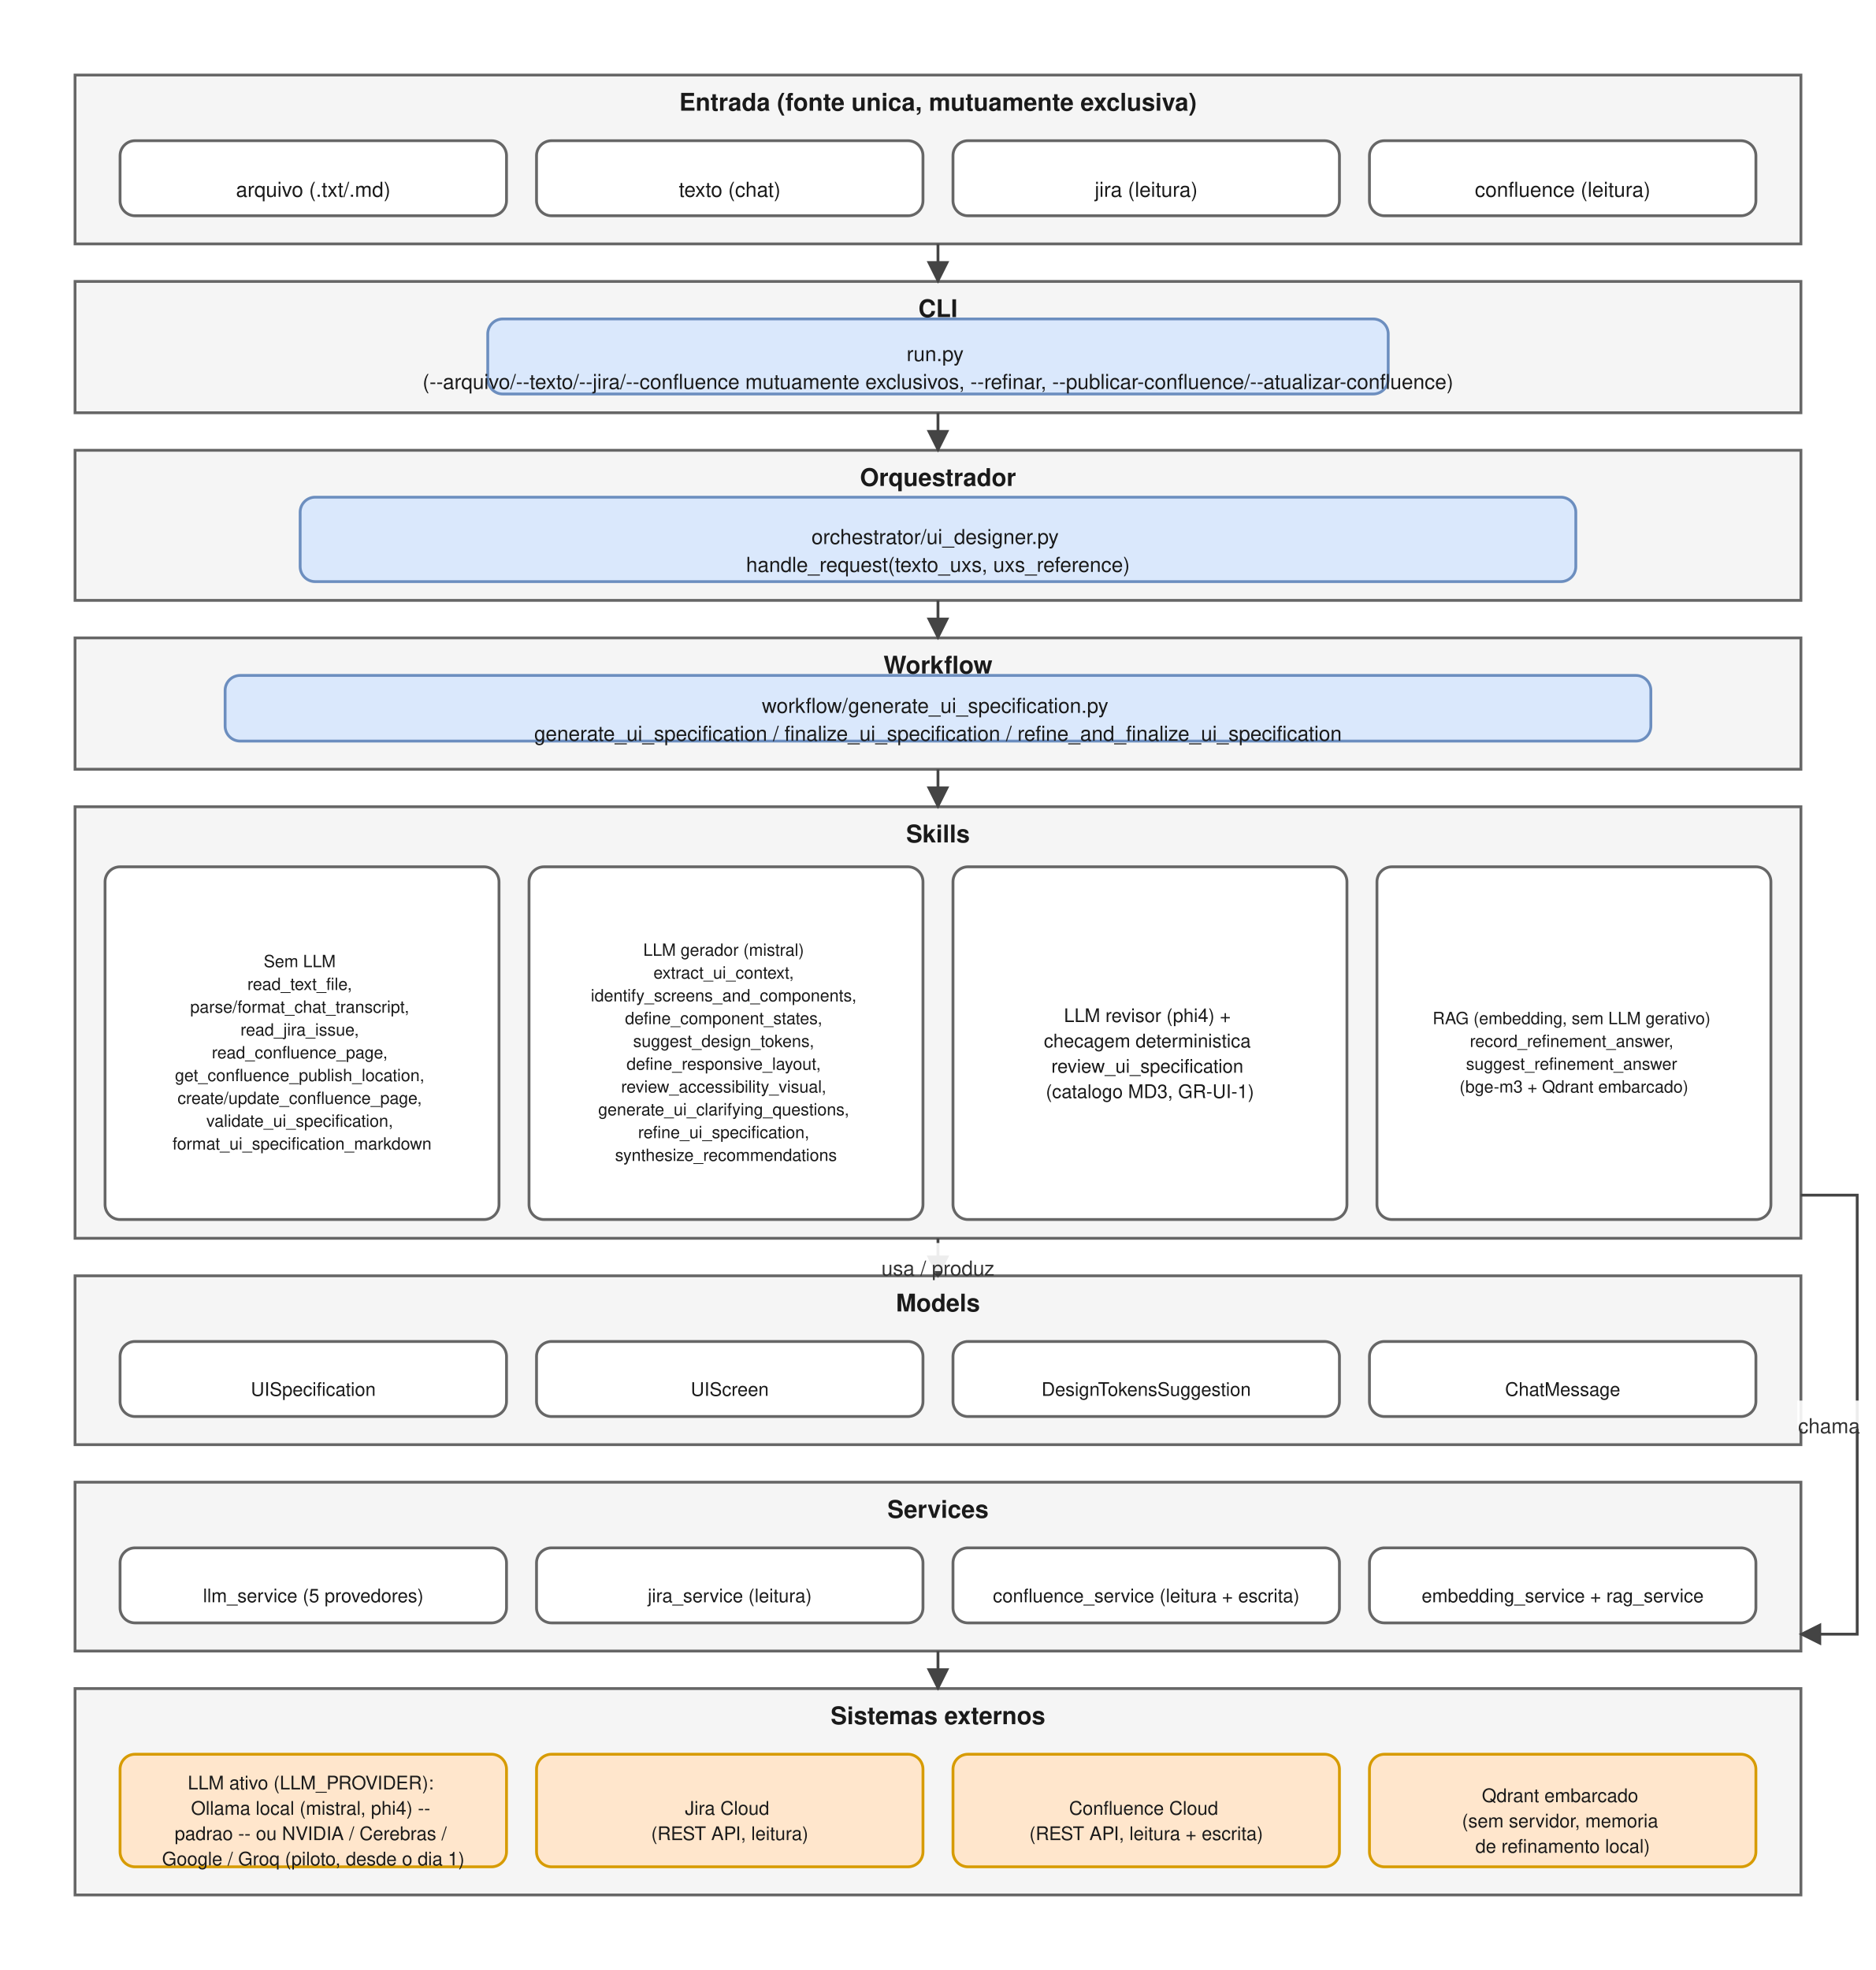
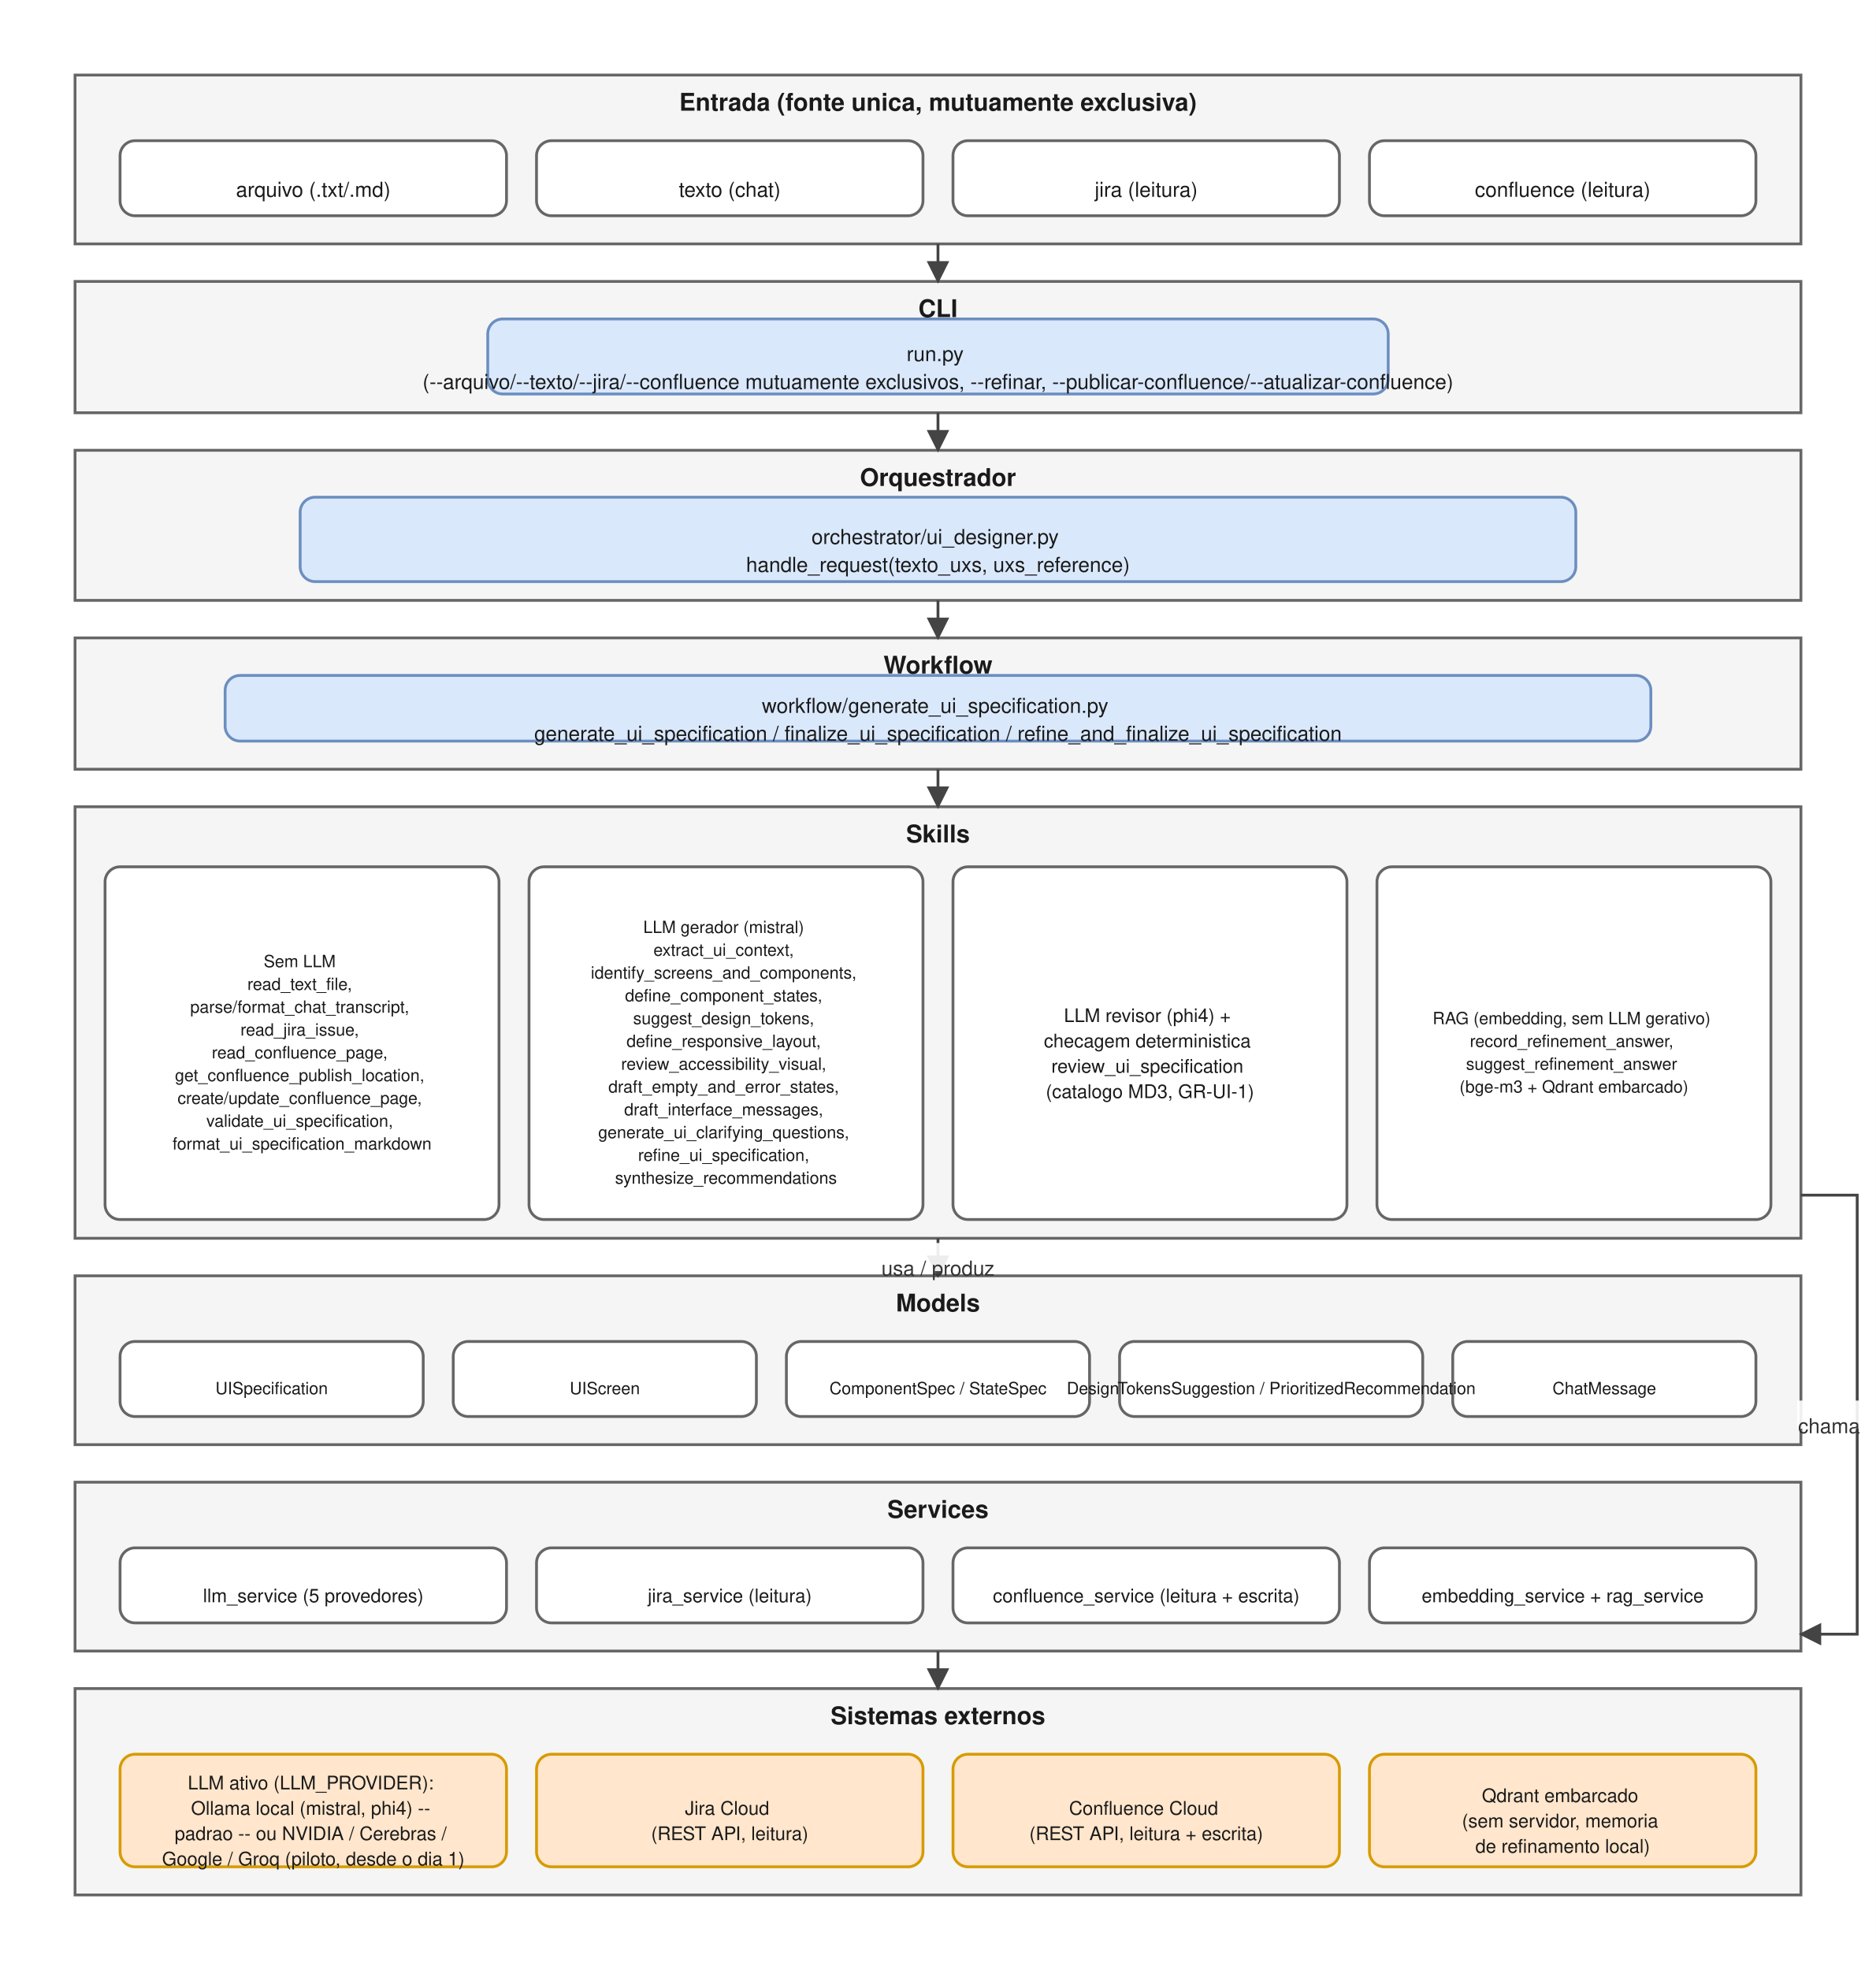
<svg xmlns="http://www.w3.org/2000/svg" viewBox="0 0 1000 1050" width="1000" height="1050">
  <rect x="0" y="0" width="1000" height="1050" fill="#ffffff" />
  <defs>
    <marker id="arrow" viewBox="0 0 10 10" refX="9" refY="5" markerWidth="8" markerHeight="8" orient="auto-start-reverse">
      <path d="M0,0 L10,5 L0,10 z" fill="#444444" />
    </marker>
  </defs>
  <rect x="40.0" y="40.0" width="920.0" height="90.0" rx="0" ry="0" fill="#f5f5f5" stroke="#666666" stroke-width="1.5" />
  <rect x="64.0" y="75.0" width="206.0" height="40.0" rx="8" ry="8" fill="#ffffff" stroke="#666666" stroke-width="1.5" />
  <rect x="286.0" y="75.0" width="206.0" height="40.0" rx="8" ry="8" fill="#ffffff" stroke="#666666" stroke-width="1.5" />
  <rect x="508.0" y="75.0" width="206.0" height="40.0" rx="8" ry="8" fill="#ffffff" stroke="#666666" stroke-width="1.5" />
  <rect x="730.0" y="75.0" width="206.0" height="40.0" rx="8" ry="8" fill="#ffffff" stroke="#666666" stroke-width="1.5" />
  <rect x="40.0" y="150.0" width="920.0" height="70.0" rx="0" ry="0" fill="#f5f5f5" stroke="#666666" stroke-width="1.5" />
  <rect x="260.0" y="170.0" width="480.0" height="40.0" rx="8" ry="8" fill="#dae8fc" stroke="#6c8ebf" stroke-width="1.5" />
  <rect x="40.0" y="240.0" width="920.0" height="80.0" rx="0" ry="0" fill="#f5f5f5" stroke="#666666" stroke-width="1.5" />
  <rect x="160.0" y="265.0" width="680.0" height="45.0" rx="8" ry="8" fill="#dae8fc" stroke="#6c8ebf" stroke-width="1.5" />
  <rect x="40.0" y="340.0" width="920.0" height="70.0" rx="0" ry="0" fill="#f5f5f5" stroke="#666666" stroke-width="1.5" />
  <rect x="120.0" y="360.0" width="760.0" height="35.0" rx="8" ry="8" fill="#dae8fc" stroke="#6c8ebf" stroke-width="1.5" />
  <rect x="40.0" y="430.0" width="920.0" height="230.0" rx="0" ry="0" fill="#f5f5f5" stroke="#666666" stroke-width="1.5" />
  <rect x="56.0" y="462.0" width="210.0" height="188.0" rx="8" ry="8" fill="#ffffff" stroke="#666666" stroke-width="1.5" />
  <rect x="282.0" y="462.0" width="210.0" height="188.0" rx="8" ry="8" fill="#ffffff" stroke="#666666" stroke-width="1.5" />
  <rect x="508.0" y="462.0" width="210.0" height="188.0" rx="8" ry="8" fill="#ffffff" stroke="#666666" stroke-width="1.5" />
  <rect x="734.0" y="462.0" width="210.0" height="188.0" rx="8" ry="8" fill="#ffffff" stroke="#666666" stroke-width="1.5" />
  <rect x="40.0" y="680.0" width="920.0" height="90.0" rx="0" ry="0" fill="#f5f5f5" stroke="#666666" stroke-width="1.5" />
-   <rect x="64.0" y="715.0" width="206.0" height="40.0" rx="8" ry="8" fill="#ffffff" stroke="#666666" stroke-width="1.5" />
-   <rect x="286.0" y="715.0" width="206.0" height="40.0" rx="8" ry="8" fill="#ffffff" stroke="#666666" stroke-width="1.5" />
-   <rect x="508.0" y="715.0" width="206.0" height="40.0" rx="8" ry="8" fill="#ffffff" stroke="#666666" stroke-width="1.5" />
-   <rect x="730.0" y="715.0" width="206.0" height="40.0" rx="8" ry="8" fill="#ffffff" stroke="#666666" stroke-width="1.5" />
+   <rect x="64.0" y="715.0" width="161.6" height="40.0" rx="8" ry="8" fill="#ffffff" stroke="#666666" stroke-width="1.5" />
+   <rect x="241.6" y="715.0" width="161.6" height="40.0" rx="8" ry="8" fill="#ffffff" stroke="#666666" stroke-width="1.5" />
+   <rect x="419.2" y="715.0" width="161.6" height="40.0" rx="8" ry="8" fill="#ffffff" stroke="#666666" stroke-width="1.5" />
+   <rect x="596.8" y="715.0" width="161.6" height="40.0" rx="8" ry="8" fill="#ffffff" stroke="#666666" stroke-width="1.5" />
+   <rect x="774.4" y="715.0" width="161.6" height="40.0" rx="8" ry="8" fill="#ffffff" stroke="#666666" stroke-width="1.5" />
  <rect x="40.0" y="790.0" width="920.0" height="90.0" rx="0" ry="0" fill="#f5f5f5" stroke="#666666" stroke-width="1.5" />
  <rect x="64.0" y="825.0" width="206.0" height="40.0" rx="8" ry="8" fill="#ffffff" stroke="#666666" stroke-width="1.5" />
  <rect x="286.0" y="825.0" width="206.0" height="40.0" rx="8" ry="8" fill="#ffffff" stroke="#666666" stroke-width="1.5" />
  <rect x="508.0" y="825.0" width="206.0" height="40.0" rx="8" ry="8" fill="#ffffff" stroke="#666666" stroke-width="1.5" />
  <rect x="730.0" y="825.0" width="206.0" height="40.0" rx="8" ry="8" fill="#ffffff" stroke="#666666" stroke-width="1.5" />
  <rect x="40.0" y="900.0" width="920.0" height="110.0" rx="0" ry="0" fill="#f5f5f5" stroke="#666666" stroke-width="1.5" />
  <rect x="64.0" y="935.0" width="206.0" height="60.0" rx="8" ry="8" fill="#ffe6cc" stroke="#d79b00" stroke-width="1.5" />
  <rect x="286.0" y="935.0" width="206.0" height="60.0" rx="8" ry="8" fill="#ffe6cc" stroke="#d79b00" stroke-width="1.5" />
  <rect x="508.0" y="935.0" width="206.0" height="60.0" rx="8" ry="8" fill="#ffe6cc" stroke="#d79b00" stroke-width="1.5" />
  <rect x="730.0" y="935.0" width="206.0" height="60.0" rx="8" ry="8" fill="#ffe6cc" stroke="#d79b00" stroke-width="1.5" />
  <text x="500.0" y="59.00" text-anchor="middle" font-size="13" font-weight="bold" font-family="Helvetica,Arial,sans-serif" fill="#1a1a1a">Entrada (fonte unica, mutuamente exclusiva)</text>
  <text x="167.0" y="104.90" text-anchor="middle" font-size="11" font-family="Helvetica,Arial,sans-serif" fill="#1a1a1a">
    <tspan x="167.0" dy="0.00">arquivo (.txt/.md)</tspan>
  </text>
  <text x="389.0" y="104.90" text-anchor="middle" font-size="11" font-family="Helvetica,Arial,sans-serif" fill="#1a1a1a">
    <tspan x="389.0" dy="0.00">texto (chat)</tspan>
  </text>
  <text x="611.0" y="104.90" text-anchor="middle" font-size="11" font-family="Helvetica,Arial,sans-serif" fill="#1a1a1a">
    <tspan x="611.0" dy="0.00">jira (leitura)</tspan>
  </text>
  <text x="833.0" y="104.90" text-anchor="middle" font-size="11" font-family="Helvetica,Arial,sans-serif" fill="#1a1a1a">
    <tspan x="833.0" dy="0.00">confluence (leitura)</tspan>
  </text>
  <text x="500.0" y="169.00" text-anchor="middle" font-size="13" font-weight="bold" font-family="Helvetica,Arial,sans-serif" fill="#1a1a1a">CLI</text>
  <text x="500.0" y="192.47" text-anchor="middle" font-size="11" font-family="Helvetica,Arial,sans-serif" fill="#1a1a1a">
    <tspan x="500.0" dy="0.00">run.py</tspan>
    <tspan x="500.0" dy="14.85">(--arquivo/--texto/--jira/--confluence mutuamente exclusivos, --refinar, --publicar-confluence/--atualizar-confluence)</tspan>
  </text>
  <text x="500.0" y="259.00" text-anchor="middle" font-size="13" font-weight="bold" font-family="Helvetica,Arial,sans-serif" fill="#1a1a1a">Orquestrador</text>
  <text x="500.0" y="289.97" text-anchor="middle" font-size="11" font-family="Helvetica,Arial,sans-serif" fill="#1a1a1a">
    <tspan x="500.0" dy="0.00">orchestrator/ui_designer.py</tspan>
    <tspan x="500.0" dy="14.85">handle_request(texto_uxs, uxs_reference)</tspan>
  </text>
  <text x="500.0" y="359.00" text-anchor="middle" font-size="13" font-weight="bold" font-family="Helvetica,Arial,sans-serif" fill="#1a1a1a">Workflow</text>
  <text x="500.0" y="379.97" text-anchor="middle" font-size="11" font-family="Helvetica,Arial,sans-serif" fill="#1a1a1a">
    <tspan x="500.0" dy="0.00">workflow/generate_ui_specification.py</tspan>
    <tspan x="500.0" dy="14.85">generate_ui_specification / finalize_ui_specification / refine_and_finalize_ui_specification</tspan>
  </text>
  <text x="500.0" y="449.00" text-anchor="middle" font-size="13" font-weight="bold" font-family="Helvetica,Arial,sans-serif" fill="#1a1a1a">Skills</text>
  <text x="161.0" y="515.50" text-anchor="middle" font-size="9" font-family="Helvetica,Arial,sans-serif" fill="#1a1a1a">
    <tspan x="161.0" dy="0.00">Sem LLM</tspan>
    <tspan x="161.0" dy="12.15">read_text_file,</tspan>
    <tspan x="161.0" dy="12.15">parse/format_chat_transcript,</tspan>
    <tspan x="161.0" dy="12.15">read_jira_issue,</tspan>
    <tspan x="161.0" dy="12.15">read_confluence_page,</tspan>
    <tspan x="161.0" dy="12.15">get_confluence_publish_location,</tspan>
    <tspan x="161.0" dy="12.15">create/update_confluence_page,</tspan>
    <tspan x="161.0" dy="12.15">validate_ui_specification,</tspan>
    <tspan x="161.0" dy="12.15">format_ui_specification_markdown</tspan>
  </text>
-   <text x="387.0" y="509.43" text-anchor="middle" font-size="9" font-family="Helvetica,Arial,sans-serif" fill="#1a1a1a">
+   <text x="387.0" y="497.28" text-anchor="middle" font-size="9" font-family="Helvetica,Arial,sans-serif" fill="#1a1a1a">
    <tspan x="387.0" dy="0.00">LLM gerador (mistral)</tspan>
    <tspan x="387.0" dy="12.15">extract_ui_context,</tspan>
    <tspan x="387.0" dy="12.15">identify_screens_and_components,</tspan>
    <tspan x="387.0" dy="12.15">define_component_states,</tspan>
    <tspan x="387.0" dy="12.15">suggest_design_tokens,</tspan>
    <tspan x="387.0" dy="12.15">define_responsive_layout,</tspan>
    <tspan x="387.0" dy="12.15">review_accessibility_visual,</tspan>
+     <tspan x="387.0" dy="12.15">draft_empty_and_error_states,</tspan>
+     <tspan x="387.0" dy="12.15">draft_interface_messages,</tspan>
    <tspan x="387.0" dy="12.15">generate_ui_clarifying_questions,</tspan>
    <tspan x="387.0" dy="12.15">refine_ui_specification,</tspan>
    <tspan x="387.0" dy="12.15">synthesize_recommendations</tspan>
  </text>
  <text x="613.0" y="544.75" text-anchor="middle" font-size="10" font-family="Helvetica,Arial,sans-serif" fill="#1a1a1a">
    <tspan x="613.0" dy="0.00">LLM revisor (phi4) +</tspan>
    <tspan x="613.0" dy="13.50">checagem deterministica</tspan>
    <tspan x="613.0" dy="13.50">review_ui_specification</tspan>
    <tspan x="613.0" dy="13.50">(catalogo MD3, GR-UI-1)</tspan>
  </text>
  <text x="839.0" y="545.88" text-anchor="middle" font-size="9" font-family="Helvetica,Arial,sans-serif" fill="#1a1a1a">
    <tspan x="839.0" dy="0.00">RAG (embedding, sem LLM gerativo)</tspan>
    <tspan x="839.0" dy="12.15">record_refinement_answer,</tspan>
    <tspan x="839.0" dy="12.15">suggest_refinement_answer</tspan>
    <tspan x="839.0" dy="12.15">(bge-m3 + Qdrant embarcado)</tspan>
  </text>
  <text x="500.0" y="699.00" text-anchor="middle" font-size="13" font-weight="bold" font-family="Helvetica,Arial,sans-serif" fill="#1a1a1a">Models</text>
-   <text x="167.0" y="744.00" text-anchor="middle" font-size="10" font-family="Helvetica,Arial,sans-serif" fill="#1a1a1a">
-     <tspan x="167.0" dy="0.00">UISpecification</tspan>
+   <text x="144.8" y="743.10" text-anchor="middle" font-size="9" font-family="Helvetica,Arial,sans-serif" fill="#1a1a1a">
+     <tspan x="144.8" dy="0.00">UISpecification</tspan>
  </text>
-   <text x="389.0" y="744.00" text-anchor="middle" font-size="10" font-family="Helvetica,Arial,sans-serif" fill="#1a1a1a">
-     <tspan x="389.0" dy="0.00">UIScreen</tspan>
+   <text x="322.4" y="743.10" text-anchor="middle" font-size="9" font-family="Helvetica,Arial,sans-serif" fill="#1a1a1a">
+     <tspan x="322.4" dy="0.00">UIScreen</tspan>
  </text>
-   <text x="611.0" y="744.00" text-anchor="middle" font-size="10" font-family="Helvetica,Arial,sans-serif" fill="#1a1a1a">
-     <tspan x="611.0" dy="0.00">DesignTokensSuggestion</tspan>
+   <text x="500.0" y="743.10" text-anchor="middle" font-size="9" font-family="Helvetica,Arial,sans-serif" fill="#1a1a1a">
+     <tspan x="500.0" dy="0.00">ComponentSpec / StateSpec</tspan>
  </text>
-   <text x="833.0" y="744.00" text-anchor="middle" font-size="10" font-family="Helvetica,Arial,sans-serif" fill="#1a1a1a">
-     <tspan x="833.0" dy="0.00">ChatMessage</tspan>
+   <text x="677.6" y="743.10" text-anchor="middle" font-size="9" font-family="Helvetica,Arial,sans-serif" fill="#1a1a1a">
+     <tspan x="677.6" dy="0.00">DesignTokensSuggestion / PrioritizedRecommendation</tspan>
+   </text>
+   <text x="855.2" y="743.10" text-anchor="middle" font-size="9" font-family="Helvetica,Arial,sans-serif" fill="#1a1a1a">
+     <tspan x="855.2" dy="0.00">ChatMessage</tspan>
  </text>
  <text x="500.0" y="809.00" text-anchor="middle" font-size="13" font-weight="bold" font-family="Helvetica,Arial,sans-serif" fill="#1a1a1a">Services</text>
  <text x="167.0" y="854.00" text-anchor="middle" font-size="10" font-family="Helvetica,Arial,sans-serif" fill="#1a1a1a">
    <tspan x="167.0" dy="0.00">llm_service (5 provedores)</tspan>
  </text>
  <text x="389.0" y="854.00" text-anchor="middle" font-size="10" font-family="Helvetica,Arial,sans-serif" fill="#1a1a1a">
    <tspan x="389.0" dy="0.00">jira_service (leitura)</tspan>
  </text>
  <text x="611.0" y="854.00" text-anchor="middle" font-size="10" font-family="Helvetica,Arial,sans-serif" fill="#1a1a1a">
    <tspan x="611.0" dy="0.00">confluence_service (leitura + escrita)</tspan>
  </text>
  <text x="833.0" y="854.00" text-anchor="middle" font-size="10" font-family="Helvetica,Arial,sans-serif" fill="#1a1a1a">
    <tspan x="833.0" dy="0.00">embedding_service + rag_service</tspan>
  </text>
  <text x="500.0" y="919.00" text-anchor="middle" font-size="13" font-weight="bold" font-family="Helvetica,Arial,sans-serif" fill="#1a1a1a">Sistemas externos</text>
  <text x="167.0" y="953.75" text-anchor="middle" font-size="10" font-family="Helvetica,Arial,sans-serif" fill="#1a1a1a">
    <tspan x="167.0" dy="0.00">LLM ativo (LLM_PROVIDER):</tspan>
    <tspan x="167.0" dy="13.50">Ollama local (mistral, phi4) --</tspan>
    <tspan x="167.0" dy="13.50">padrao -- ou NVIDIA / Cerebras /</tspan>
    <tspan x="167.0" dy="13.50">Google / Groq (piloto, desde o dia 1)</tspan>
  </text>
  <text x="389.0" y="967.25" text-anchor="middle" font-size="10" font-family="Helvetica,Arial,sans-serif" fill="#1a1a1a">
    <tspan x="389.0" dy="0.00">Jira Cloud</tspan>
    <tspan x="389.0" dy="13.50">(REST API, leitura)</tspan>
  </text>
  <text x="611.0" y="967.25" text-anchor="middle" font-size="10" font-family="Helvetica,Arial,sans-serif" fill="#1a1a1a">
    <tspan x="611.0" dy="0.00">Confluence Cloud</tspan>
    <tspan x="611.0" dy="13.50">(REST API, leitura + escrita)</tspan>
  </text>
  <text x="833.0" y="960.50" text-anchor="middle" font-size="10" font-family="Helvetica,Arial,sans-serif" fill="#1a1a1a">
    <tspan x="833.0" dy="0.00">Qdrant embarcado</tspan>
    <tspan x="833.0" dy="13.50">(sem servidor, memoria</tspan>
    <tspan x="833.0" dy="13.50">de refinamento local)</tspan>
  </text>
  <path d="M500.0,130.0 L500.0,150.0" fill="none" stroke="#444444" stroke-width="1.5" marker-end="url(#arrow)" />
  <path d="M500.0,220.0 L500.0,240.0" fill="none" stroke="#444444" stroke-width="1.5" marker-end="url(#arrow)" />
  <path d="M500.0,320.0 L500.0,340.0" fill="none" stroke="#444444" stroke-width="1.5" marker-end="url(#arrow)" />
  <path d="M500.0,410.0 L500.0,430.0" fill="none" stroke="#444444" stroke-width="1.5" marker-end="url(#arrow)" />
  <path d="M500.0,660.0 L500.0,680.0" fill="none" stroke="#444444" stroke-width="1.5" marker-end="url(#arrow)" />
  <rect x="459.1" y="662.5" width="81.8" height="15" fill="#ffffff" opacity="0.9" />
  <text x="500.0" y="679.90" text-anchor="middle" font-size="11" font-family="Helvetica,Arial,sans-serif" fill="#333333">
    <tspan x="500.0" dy="0.00">usa / produz</tspan>
  </text>
  <path d="M500.0,880.0 L500.0,900.0" fill="none" stroke="#444444" stroke-width="1.5" marker-end="url(#arrow)" />
  <path d="M960.0,637.0 L990.0,637.0 L990.0,871.0 L960.0,871.0" fill="none" stroke="#444444" stroke-width="1.5" marker-end="url(#arrow)" />
  <rect x="958.0" y="746.5" width="34.1" height="15" fill="#ffffff" opacity="0.9" />
  <text x="975.0" y="763.90" text-anchor="middle" font-size="11" font-family="Helvetica,Arial,sans-serif" fill="#333333">
    <tspan x="975.0" dy="0.00">chama</tspan>
  </text>
</svg>
